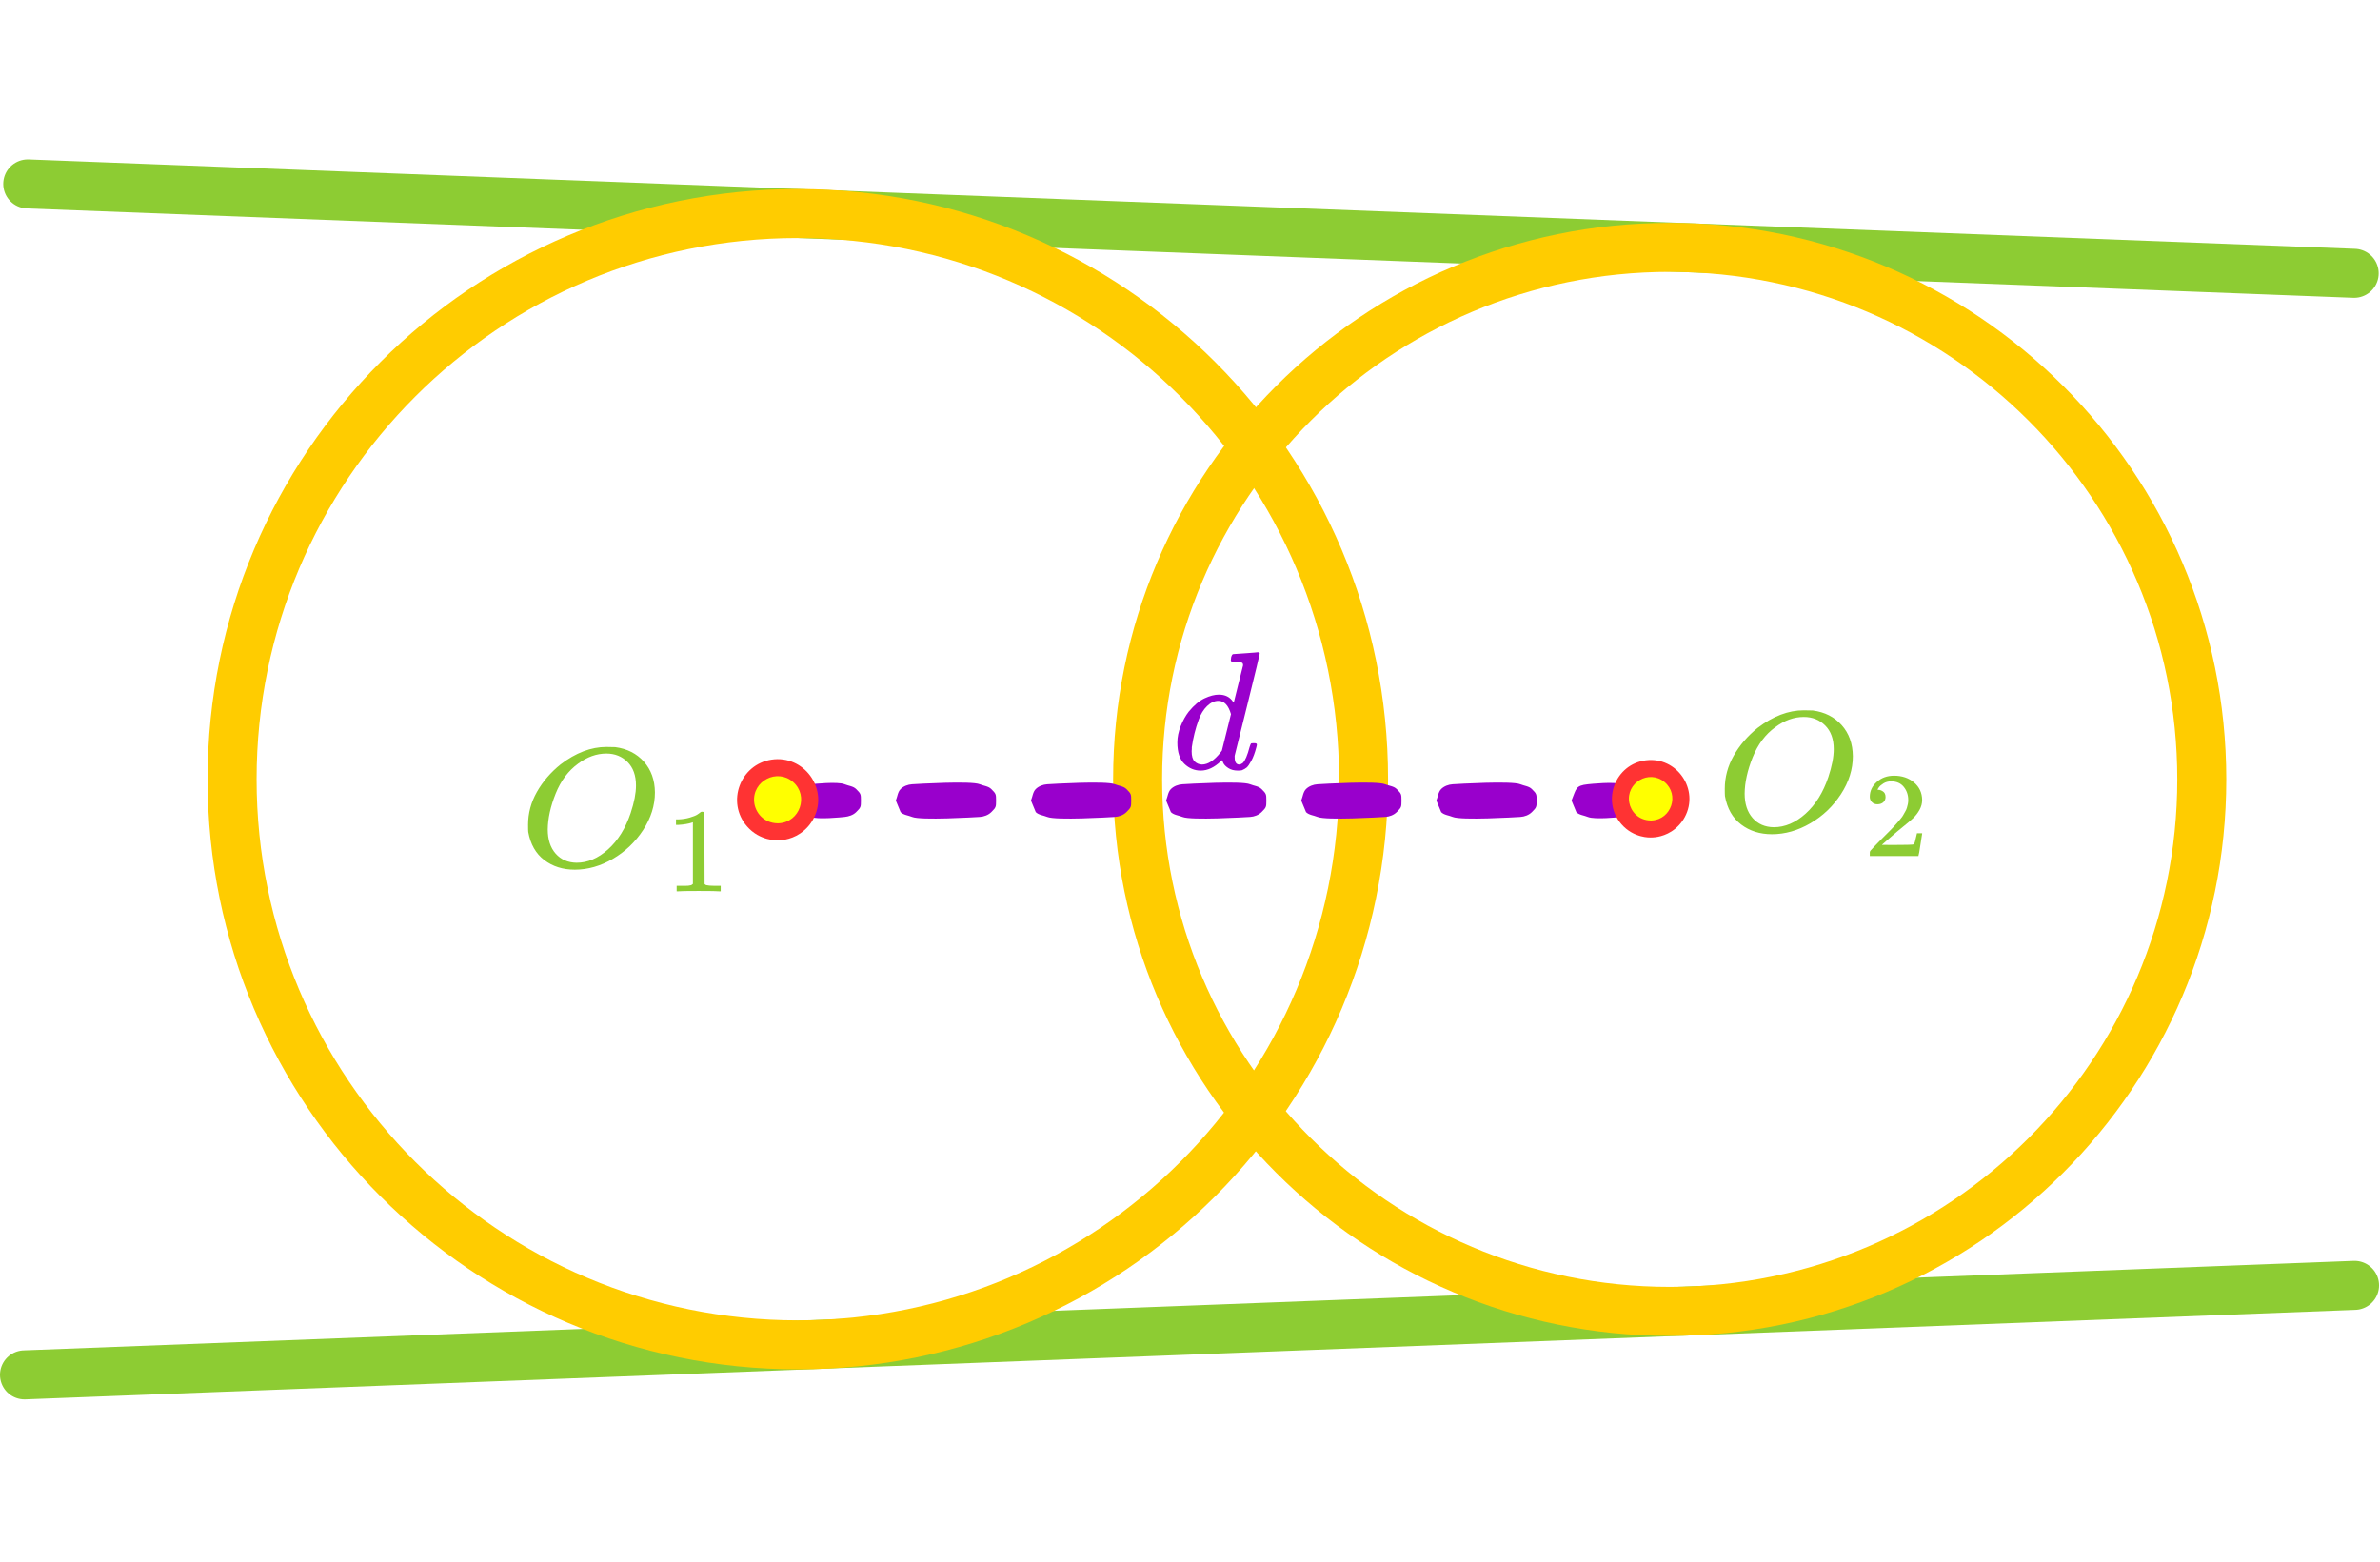
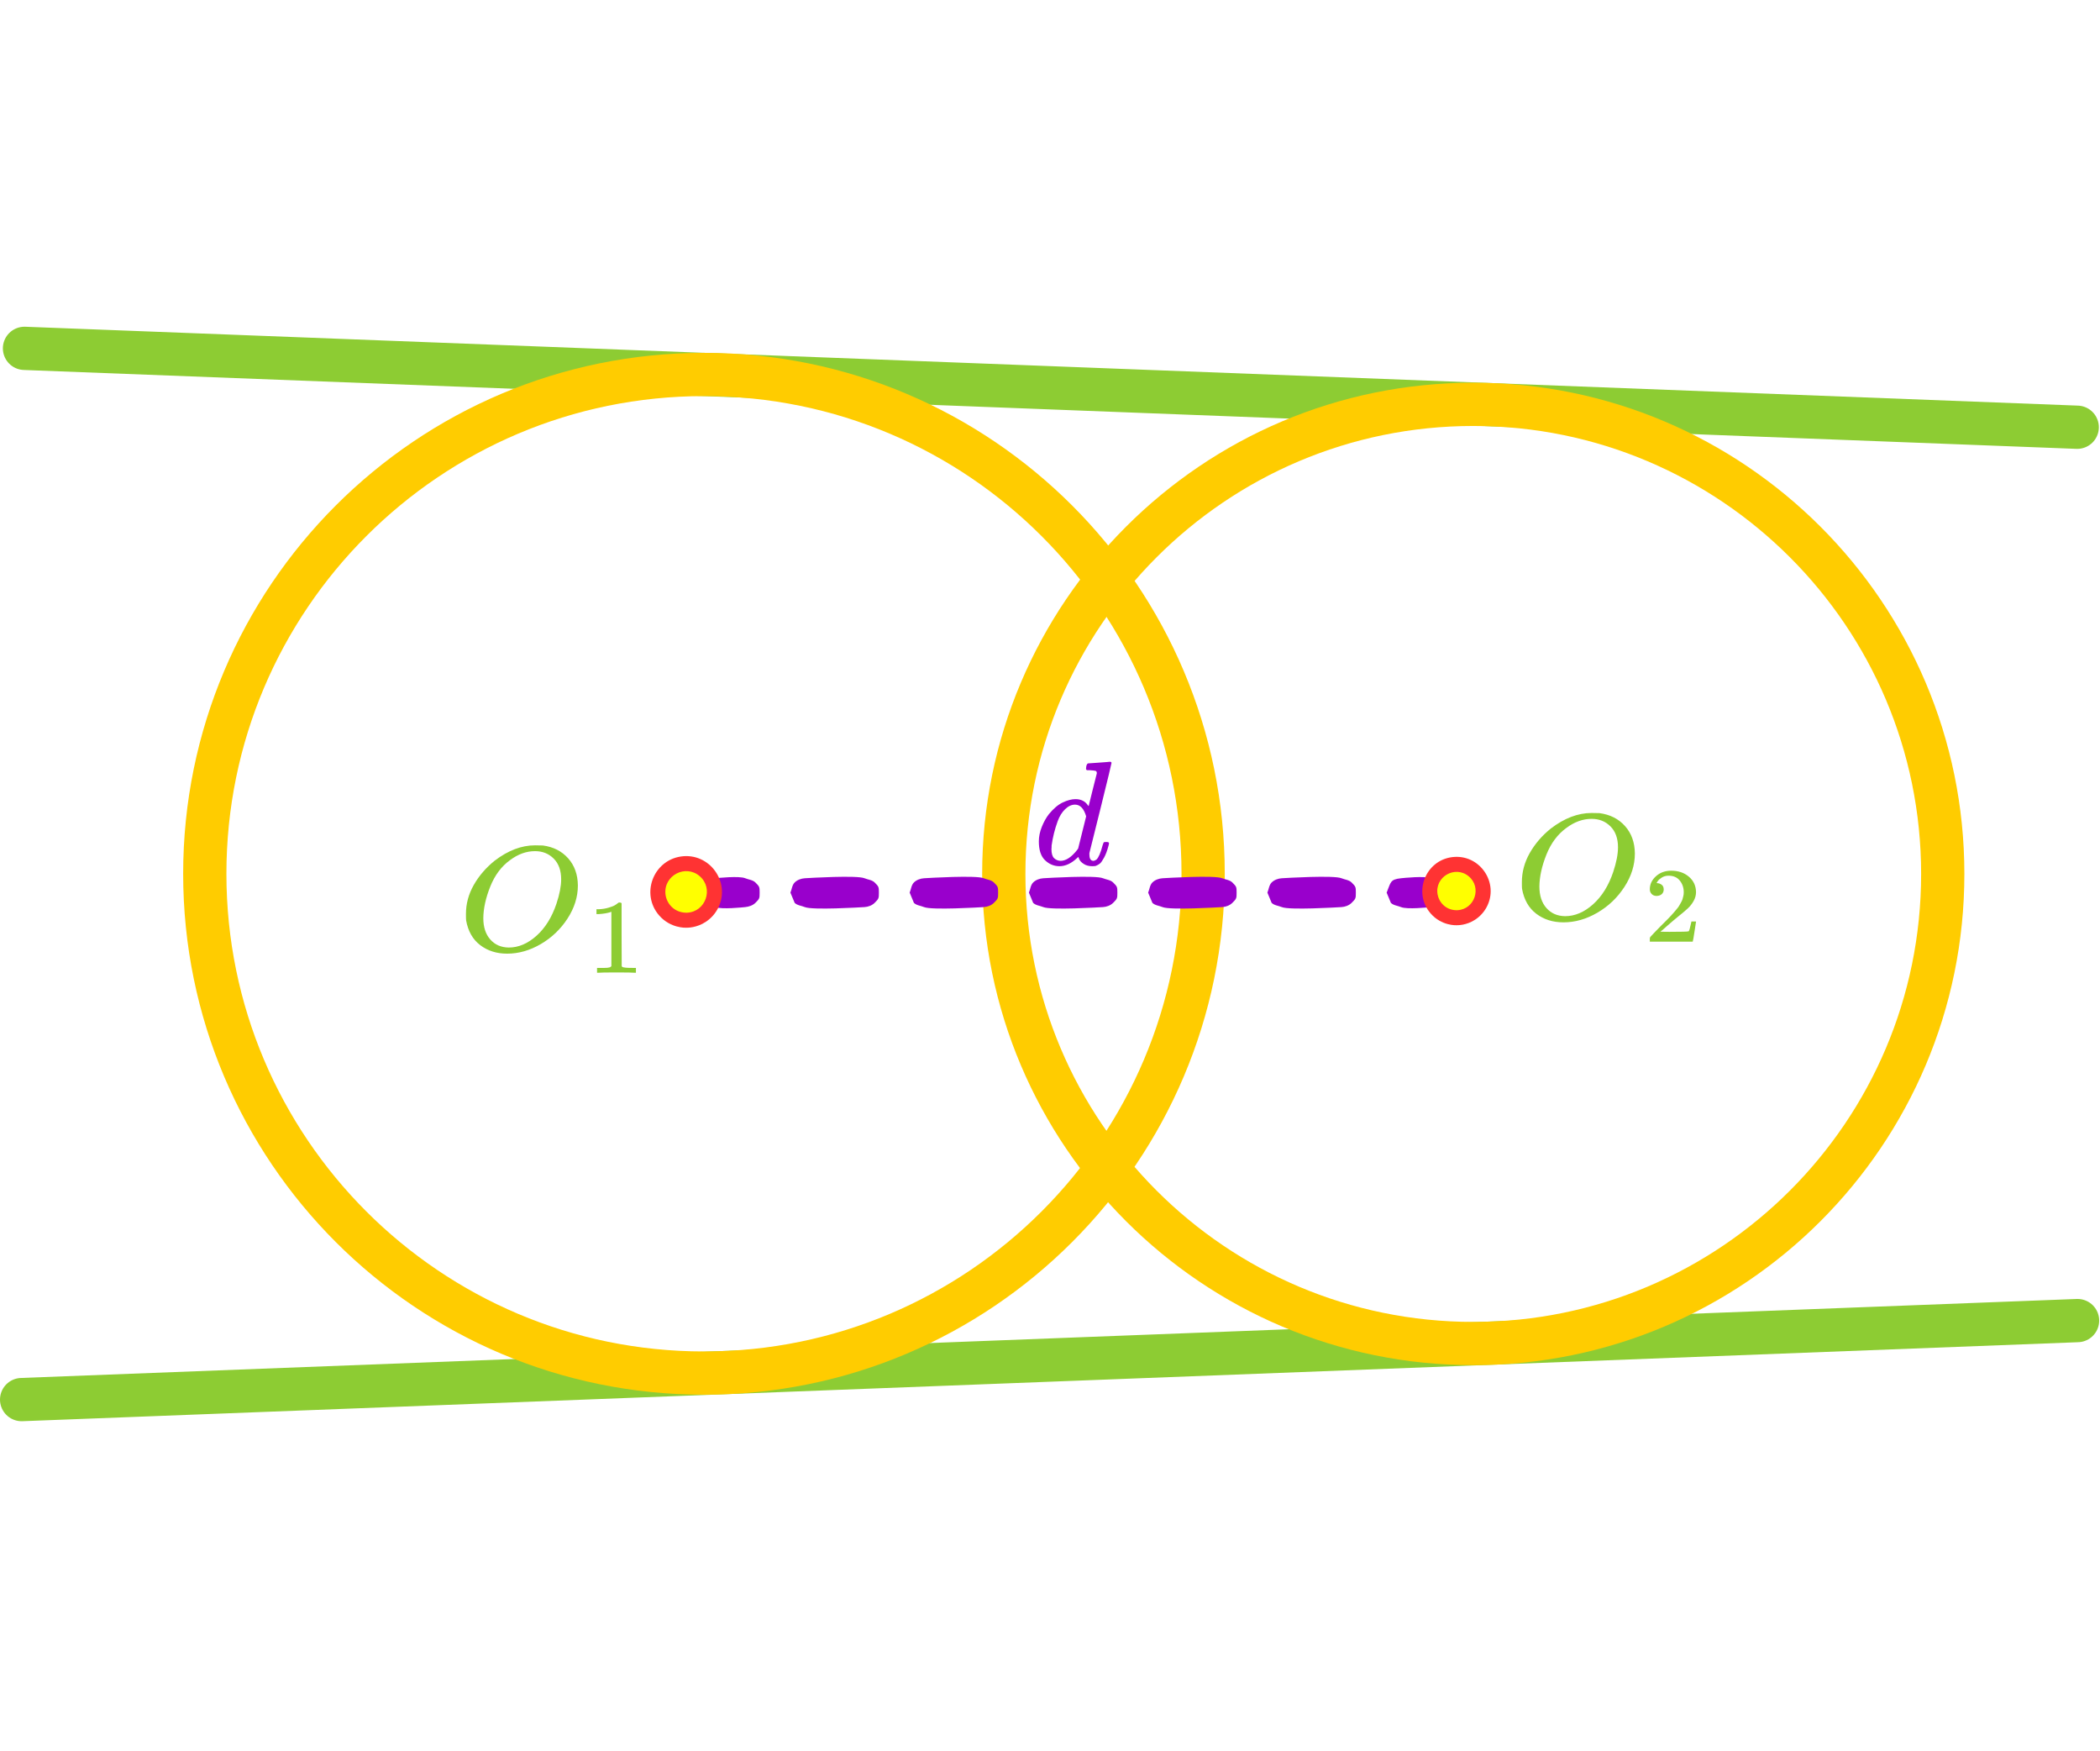
- <svg xmlns="http://www.w3.org/2000/svg" width="256" height="168" viewBox="0 0 607 317" version="1.1" xml:space="preserve" style="fill-rule:evenodd;clip-rule:evenodd;stroke-linecap:round;stroke-linejoin:round;stroke-miterlimit:1.5;">
+ <svg xmlns="http://www.w3.org/2000/svg" width="168" height="140" viewBox="0 0 607 317" version="1.1" xml:space="preserve" style="fill-rule:evenodd;clip-rule:evenodd;stroke-linecap:round;stroke-linejoin:round;stroke-miterlimit:1.5;">
  <path d="M6.25,310.028l594.261,-22.829" style="fill:none;stroke:#8dcc33;stroke-width:12.5px;" />
  <path d="M-572.873,-1016.9l783.852,0" style="fill:none;stroke:#8dcc33;stroke-width:12.5px;" />
  <path d="M7.079,6.25l593.336,22.794" style="fill:none;stroke:#8dcc33;stroke-width:12.5px;" />
  <g>
    <g>
      <path id="MJX-82-TEX-I-1D442" d="M167.033,161.461c0,3.305 -1,6.496 -3,9.572c-2.001,3.076 -4.579,5.534 -7.736,7.373c-3.157,1.84 -6.392,2.76 -9.705,2.76c-3.032,0 -5.626,-0.819 -7.783,-2.458c-2.157,-1.638 -3.516,-4.024 -4.079,-7.158c-0.031,-0.229 -0.047,-0.848 -0.047,-1.854c0,-2.932 0.75,-5.72 2.251,-8.365c1.5,-2.644 3.516,-4.987 6.048,-7.028c3.875,-2.961 7.767,-4.441 11.674,-4.441c1.188,-0 1.938,0.014 2.25,0.043c3.032,0.402 5.47,1.638 7.314,3.708c1.844,2.07 2.782,4.686 2.813,7.848Zm-4.829,-1.768c0,-2.559 -0.719,-4.556 -2.156,-5.994c-1.438,-1.437 -3.235,-2.156 -5.392,-2.156c-2.501,0 -4.907,0.863 -7.22,2.587c-2.501,1.811 -4.407,4.355 -5.72,7.632c-1.313,3.278 -1.985,6.325 -2.016,9.142c-0,2.587 0.672,4.642 2.016,6.166c1.344,1.523 3.125,2.299 5.345,2.328c2.813,0 5.485,-1.135 8.017,-3.406c2.532,-2.271 4.454,-5.361 5.767,-9.271c0.906,-2.731 1.359,-5.074 1.359,-7.028Z" style="fill:#8dcc33;fill-rule:nonzero;" />
    </g>
    <g>
      <path id="MJX-82-TEX-N-31" d="M176.719,169.065l-0.431,0.152c-0.309,0.102 -0.751,0.204 -1.326,0.305c-0.574,0.102 -1.215,0.173 -1.922,0.214l-0.63,-0l0,-1.403l0.63,0c1.039,-0.04 2,-0.193 2.884,-0.457c0.884,-0.264 1.502,-0.508 1.856,-0.732c0.354,-0.223 0.663,-0.447 0.928,-0.67c0.044,-0.061 0.177,-0.092 0.398,-0.092c0.199,0 0.387,0.061 0.563,0.183l0,9.115l0.034,9.146c0.154,0.142 0.287,0.233 0.397,0.274c0.111,0.041 0.376,0.081 0.796,0.122c0.42,0.041 1.105,0.061 2.055,0.061l0.862,-0l-0,1.402l-0.365,0c-0.464,-0.061 -2.221,-0.091 -5.27,-0.091c-3.006,-0 -4.74,0.03 -5.204,0.091l-0.398,0l-0,-1.402l2.121,-0c0.354,-0 0.63,-0.01 0.829,-0.031c0.199,-0.02 0.376,-0.05 0.53,-0.091c0.155,-0.041 0.243,-0.061 0.266,-0.061c0.022,0 0.088,-0.051 0.198,-0.152c0.111,-0.102 0.177,-0.143 0.199,-0.122l0,-15.761Z" style="fill:#8dcc33;fill-rule:nonzero;" />
    </g>
  </g>
  <g>
    <g>
      <path id="MJX-82-TEX-I-1D4421" d="M472.553,152.224c0,3.338 -1.01,6.559 -3.029,9.664c-2.02,3.106 -4.623,5.587 -7.81,7.444c-3.187,1.858 -6.453,2.786 -9.798,2.786c-3.061,0 -5.68,-0.827 -7.858,-2.481c-2.177,-1.654 -3.55,-4.063 -4.118,-7.226c-0.031,-0.232 -0.047,-0.856 -0.047,-1.872c0,-2.96 0.757,-5.775 2.272,-8.445c1.515,-2.67 3.55,-5.036 6.106,-7.096c3.913,-2.989 7.842,-4.484 11.786,-4.484c1.199,0 1.957,0.015 2.272,0.044c3.061,0.406 5.522,1.654 7.384,3.743c1.862,2.09 2.809,4.731 2.84,7.923Zm-4.875,-1.785c-0,-2.582 -0.726,-4.599 -2.177,-6.05c-1.452,-1.452 -3.266,-2.177 -5.444,-2.177c-2.524,-0 -4.954,0.871 -7.289,2.612c-2.525,1.828 -4.45,4.397 -5.775,7.705c-1.325,3.308 -2.004,6.385 -2.035,9.229c-0,2.612 0.678,4.687 2.035,6.225c1.357,1.538 3.156,2.322 5.396,2.351c2.84,-0 5.538,-1.147 8.094,-3.439c2.556,-2.293 4.497,-5.413 5.822,-9.36c0.915,-2.757 1.373,-5.122 1.373,-7.096Z" style="fill:#8dcc33;fill-rule:nonzero;" />
    </g>
    <g>
      <path id="MJX-82-TEX-N-32" d="M478.852,164.487c-0.603,0 -1.082,-0.185 -1.439,-0.554c-0.357,-0.369 -0.536,-0.821 -0.536,-1.354c0,-1.457 0.591,-2.719 1.774,-3.786c1.182,-1.067 2.655,-1.6 4.417,-1.6c2.03,-0 3.726,0.574 5.087,1.723c1.361,1.149 2.052,2.637 2.075,4.463c-0,0.882 -0.224,1.724 -0.67,2.524c-0.446,0.8 -0.981,1.498 -1.606,2.093c-0.625,0.595 -1.517,1.354 -2.677,2.277c-0.803,0.636 -1.919,1.58 -3.347,2.832l-1.974,1.723l2.543,0.031c3.503,-0 5.366,-0.051 5.589,-0.154c0.156,-0.041 0.424,-0.954 0.803,-2.739l-0,-0.092l1.339,-0l-0,0.092c-0.023,0.061 -0.168,0.995 -0.435,2.801c-0.268,1.805 -0.435,2.749 -0.502,2.831l-0,0.092l-12.416,0l0,-0.954c0,-0.143 0.067,-0.297 0.201,-0.461c0.134,-0.164 0.468,-0.523 1.004,-1.077c0.647,-0.657 1.205,-1.232 1.673,-1.724c0.201,-0.205 0.58,-0.585 1.138,-1.139c0.558,-0.554 0.937,-0.933 1.138,-1.138c0.201,-0.206 0.524,-0.544 0.97,-1.016c0.446,-0.472 0.759,-0.821 0.937,-1.047c0.179,-0.225 0.435,-0.533 0.77,-0.923c0.335,-0.39 0.569,-0.718 0.703,-0.985c0.134,-0.266 0.301,-0.564 0.502,-0.892c0.2,-0.329 0.345,-0.657 0.435,-0.985c0.089,-0.328 0.167,-0.636 0.234,-0.923c0.067,-0.288 0.1,-0.626 0.1,-1.016c0,-1.293 -0.379,-2.411 -1.137,-3.355c-0.759,-0.944 -1.841,-1.416 -3.247,-1.416c-0.736,0 -1.383,0.175 -1.941,0.524c-0.557,0.348 -0.948,0.687 -1.171,1.015c-0.223,0.329 -0.334,0.524 -0.334,0.585c-0,0.021 0.055,0.031 0.167,0.031c0.401,-0 0.814,0.143 1.238,0.431c0.424,0.287 0.636,0.759 0.636,1.415c-0,0.513 -0.179,0.944 -0.536,1.293c-0.356,0.349 -0.858,0.534 -1.505,0.554Z" style="fill:#8dcc33;fill-rule:nonzero;" />
    </g>
  </g>
  <path d="M203.478,7.549c83.083,-0 150.535,67.452 150.535,150.535c-0,83.082 -67.452,150.534 -150.535,150.534c-83.082,0 -150.535,-67.452 -150.535,-150.534c0,-83.083 67.453,-150.535 150.535,-150.535Zm0,12.5c-76.183,-0 -138.035,61.851 -138.035,138.035c0,76.183 61.852,138.034 138.035,138.034c76.184,0 138.035,-61.851 138.035,-138.034c-0,-76.184 -61.851,-138.035 -138.035,-138.035Z" style="fill:#fc0;" />
  <path d="M425.845,16.178c78.345,-0 141.952,63.606 141.952,141.952c-0,78.345 -63.607,141.952 -141.952,141.952c-78.346,0 -141.953,-63.607 -141.953,-141.952c0,-78.346 63.607,-141.952 141.953,-141.952Zm-0,12.5c-71.447,-0 -129.453,58.005 -129.453,129.452c0,71.447 58.006,129.452 129.453,129.452c71.446,0 129.452,-58.005 129.452,-129.452c-0,-71.447 -58.006,-129.452 -129.452,-129.452Z" style="fill:#fc0;" />
  <path d="M219.573,163.542c0,1.677 -0.038,1.758 -1.224,2.943c-0.749,0.749 -1.879,1.113 -2.932,1.224c-0.687,0.073 -6.884,0.729 -8.637,0c-0.978,-0.407 -2.184,-0.475 -2.933,-1.224c-0.011,-0.012 -1.227,-2.944 -1.224,-2.953c1.239,-2.988 0.94,-3.816 4.157,-4.156c0.687,-0.073 6.884,-0.729 8.637,-0c0.978,0.407 2.183,0.475 2.932,1.224c1.186,1.185 1.224,1.266 1.224,2.942Zm34.467,0c-0,1.677 -0.039,1.758 -1.224,2.943c-0.749,0.749 -1.875,1.16 -2.933,1.224c-1.378,0.084 -15.057,0.914 -17.253,0c-0.978,-0.407 -2.184,-0.475 -2.933,-1.224c-0.012,-0.012 -1.227,-2.944 -1.224,-2.953c0.406,-0.978 0.475,-2.183 1.224,-2.932c0.749,-0.749 1.876,-1.16 2.933,-1.224c1.378,-0.084 15.057,-0.914 17.253,-0c0.978,0.407 2.184,0.475 2.933,1.224c1.185,1.185 1.224,1.266 1.224,2.942Zm34.466,0c0,1.677 -0.038,1.758 -1.224,2.943c-0.749,0.749 -1.875,1.16 -2.933,1.224c-1.377,0.084 -15.057,0.914 -17.253,0c-0.978,-0.407 -2.183,-0.475 -2.933,-1.224c-0.011,-0.012 -1.227,-2.944 -1.223,-2.953c0.405,-0.978 0.474,-2.183 1.223,-2.932c0.75,-0.749 1.876,-1.16 2.933,-1.224c1.378,-0.084 15.057,-0.914 17.253,-0c0.979,0.407 2.184,0.475 2.933,1.224c1.186,1.185 1.224,1.266 1.224,2.942Zm34.467,0c-0,1.677 -0.039,1.758 -1.224,2.943c-0.749,0.749 -1.875,1.16 -2.933,1.224c-1.377,0.084 -15.057,0.914 -17.253,0c-0.978,-0.407 -2.184,-0.475 -2.933,-1.224c-0.012,-0.012 -1.227,-2.944 -1.224,-2.953c0.406,-0.978 0.475,-2.183 1.224,-2.932c0.749,-0.749 1.876,-1.16 2.933,-1.224c1.378,-0.084 15.057,-0.914 17.253,-0c0.978,0.407 2.184,0.475 2.933,1.224c1.185,1.185 1.224,1.266 1.224,2.942Zm34.466,0c0,1.677 -0.038,1.758 -1.224,2.943c-0.749,0.749 -1.875,1.16 -2.933,1.224c-1.377,0.084 -15.057,0.914 -17.253,0c-0.978,-0.407 -2.184,-0.475 -2.933,-1.224c-0.011,-0.012 -1.227,-2.944 -1.224,-2.953c0.406,-0.978 0.475,-2.183 1.224,-2.932c0.749,-0.749 1.876,-1.16 2.933,-1.224c1.378,-0.084 15.057,-0.914 17.253,-0c0.979,0.407 2.184,0.475 2.933,1.224c1.186,1.185 1.224,1.266 1.224,2.942Zm34.467,0c-0,1.677 -0.039,1.758 -1.224,2.943c-0.749,0.749 -1.876,1.16 -2.933,1.224c-1.378,0.084 -15.057,0.914 -17.253,0c-0.978,-0.407 -2.184,-0.475 -2.933,-1.224c-0.012,-0.012 -1.227,-2.944 -1.224,-2.953c0.406,-0.978 0.475,-2.183 1.224,-2.932c0.749,-0.749 1.875,-1.16 2.933,-1.224c1.377,-0.084 15.057,-0.914 17.253,-0c0.978,0.407 2.184,0.475 2.933,1.224c1.185,1.185 1.224,1.266 1.224,2.942Zm25.85,0c-0,1.677 -0.039,1.758 -1.224,2.943c-0.749,0.749 -1.88,1.113 -2.933,1.224c-0.687,0.073 -6.884,0.729 -8.637,0c-0.978,-0.407 -2.183,-0.475 -2.932,-1.224c-0.012,-0.012 -1.228,-2.944 -1.224,-2.953c1.238,-2.988 0.939,-3.816 4.156,-4.156c0.687,-0.073 6.884,-0.729 8.637,-0c0.978,0.407 2.184,0.475 2.933,1.224c1.185,1.185 1.224,1.266 1.224,2.942Z" style="fill:#90c;" />
  <circle cx="420.986" cy="163.074" r="7.711" style="fill:#ff0;" />
  <path d="M420.986,172.954c-0.036,-0.002 -4.314,0.226 -7.469,-3.415c-5.16,-5.956 -1.545,-15.279 6.214,-16.266c7.987,-1.016 13.758,7.487 9.941,14.511c-0.795,1.462 -1.96,2.713 -3.36,3.611c-2.554,1.639 -5.007,1.547 -5.326,1.559Zm0.079,-4.332c0.066,-0.006 0.135,-0.011 0.208,-0.014c4.995,-0.253 7.137,-6.591 3.236,-9.81c-3.951,-3.261 -9.881,0.202 -8.977,5.258c0.389,2.18 2.274,4.515 5.467,4.559c0.026,0.001 0.048,0.002 0.066,0.007Z" style="fill:#f33;" />
  <circle cx="198.326" cy="163.326" r="8.177" style="fill:#ff0;" />
  <path d="M198.326,173.673c-0.038,-0.002 -4.518,0.237 -7.822,-3.576c-5.329,-6.152 -1.73,-15.777 6.25,-16.998c8.226,-1.258 14.485,7.27 10.896,14.713c-0.794,1.649 -2.026,3.069 -3.539,4.091c-2.75,1.859 -5.448,1.757 -5.785,1.77Zm0.084,-4.331c0.071,-0.007 0.147,-0.012 0.227,-0.016c5.347,-0.271 7.71,-6.998 3.619,-10.542c-4.085,-3.539 -10.455,-0.238 -9.906,5.158c0.269,2.646 2.433,5.343 5.989,5.392c0.028,0.001 0.051,0.002 0.071,0.008Z" style="fill:#f33;" />
  <g>
    <path id="MJX-73-TEX-I-1D451" d="M314.55,126.182c0.028,0 1.057,-0.071 3.087,-0.214c2.029,-0.143 3.072,-0.229 3.129,-0.258c0.343,0 0.515,0.115 0.515,0.343c-0,0.201 -1.044,4.516 -3.13,12.948c-2.086,8.431 -3.158,12.733 -3.215,12.904c-0.058,0.172 -0.072,0.386 -0.043,0.644c-0,1.2 0.4,1.8 1.2,1.8c0.257,-0.028 0.543,-0.157 0.858,-0.386c0.6,-0.571 1.186,-1.943 1.757,-4.115c0.172,-0.572 0.315,-0.872 0.429,-0.901c0.057,-0.028 0.2,-0.043 0.429,-0.043l0.343,0c0.428,0 0.643,0.115 0.643,0.343c-0,0.143 -0.043,0.372 -0.129,0.686c-0.371,1.429 -0.8,2.587 -1.286,3.473c-0.486,0.886 -0.886,1.458 -1.2,1.715c-0.315,0.257 -0.715,0.486 -1.201,0.686c-0.228,0.057 -0.571,0.086 -1.029,0.086c-0.971,-0 -1.786,-0.215 -2.443,-0.644c-0.658,-0.428 -1.087,-0.871 -1.287,-1.329l-0.257,-0.643c-0.028,-0.028 -0.086,-0.014 -0.171,0.043c-0.057,0.057 -0.115,0.115 -0.172,0.172c-1.686,1.6 -3.401,2.401 -5.144,2.401c-1.572,-0 -2.959,-0.572 -4.159,-1.715c-1.2,-1.144 -1.801,-2.959 -1.801,-5.445c0,-1.372 0.286,-2.773 0.858,-4.202c0.571,-1.429 1.257,-2.658 2.058,-3.687c1.343,-1.629 2.686,-2.758 4.03,-3.387c1.343,-0.628 2.558,-0.943 3.644,-0.943c1.6,0 2.801,0.601 3.601,1.801c0.143,0.171 0.214,0.229 0.214,0.171c0.029,-0.114 0.415,-1.672 1.158,-4.673c0.743,-3.001 1.143,-4.587 1.2,-4.758c0,-0.372 -0.1,-0.601 -0.3,-0.686c-0.2,-0.086 -0.757,-0.158 -1.672,-0.215l-0.9,0c-0.172,-0.171 -0.257,-0.286 -0.257,-0.343c-0,-0.057 0.028,-0.328 0.085,-0.814c0.143,-0.543 0.329,-0.815 0.558,-0.815Zm-0.6,15.305c-0.658,-2.257 -1.73,-3.386 -3.216,-3.386c-1,-0 -1.958,0.443 -2.872,1.329c-0.915,0.886 -1.629,2.043 -2.144,3.472c-0.829,2.258 -1.415,4.602 -1.758,7.031l0,0.472c0,0.229 -0.014,0.4 -0.043,0.514c0,1.287 0.258,2.173 0.772,2.658c0.515,0.486 1.129,0.744 1.844,0.772c1.543,0 3.129,-1.029 4.758,-3.087l0.343,-0.471l2.316,-9.304Z" style="fill:#90c;fill-rule:nonzero;" />
  </g>
</svg>
